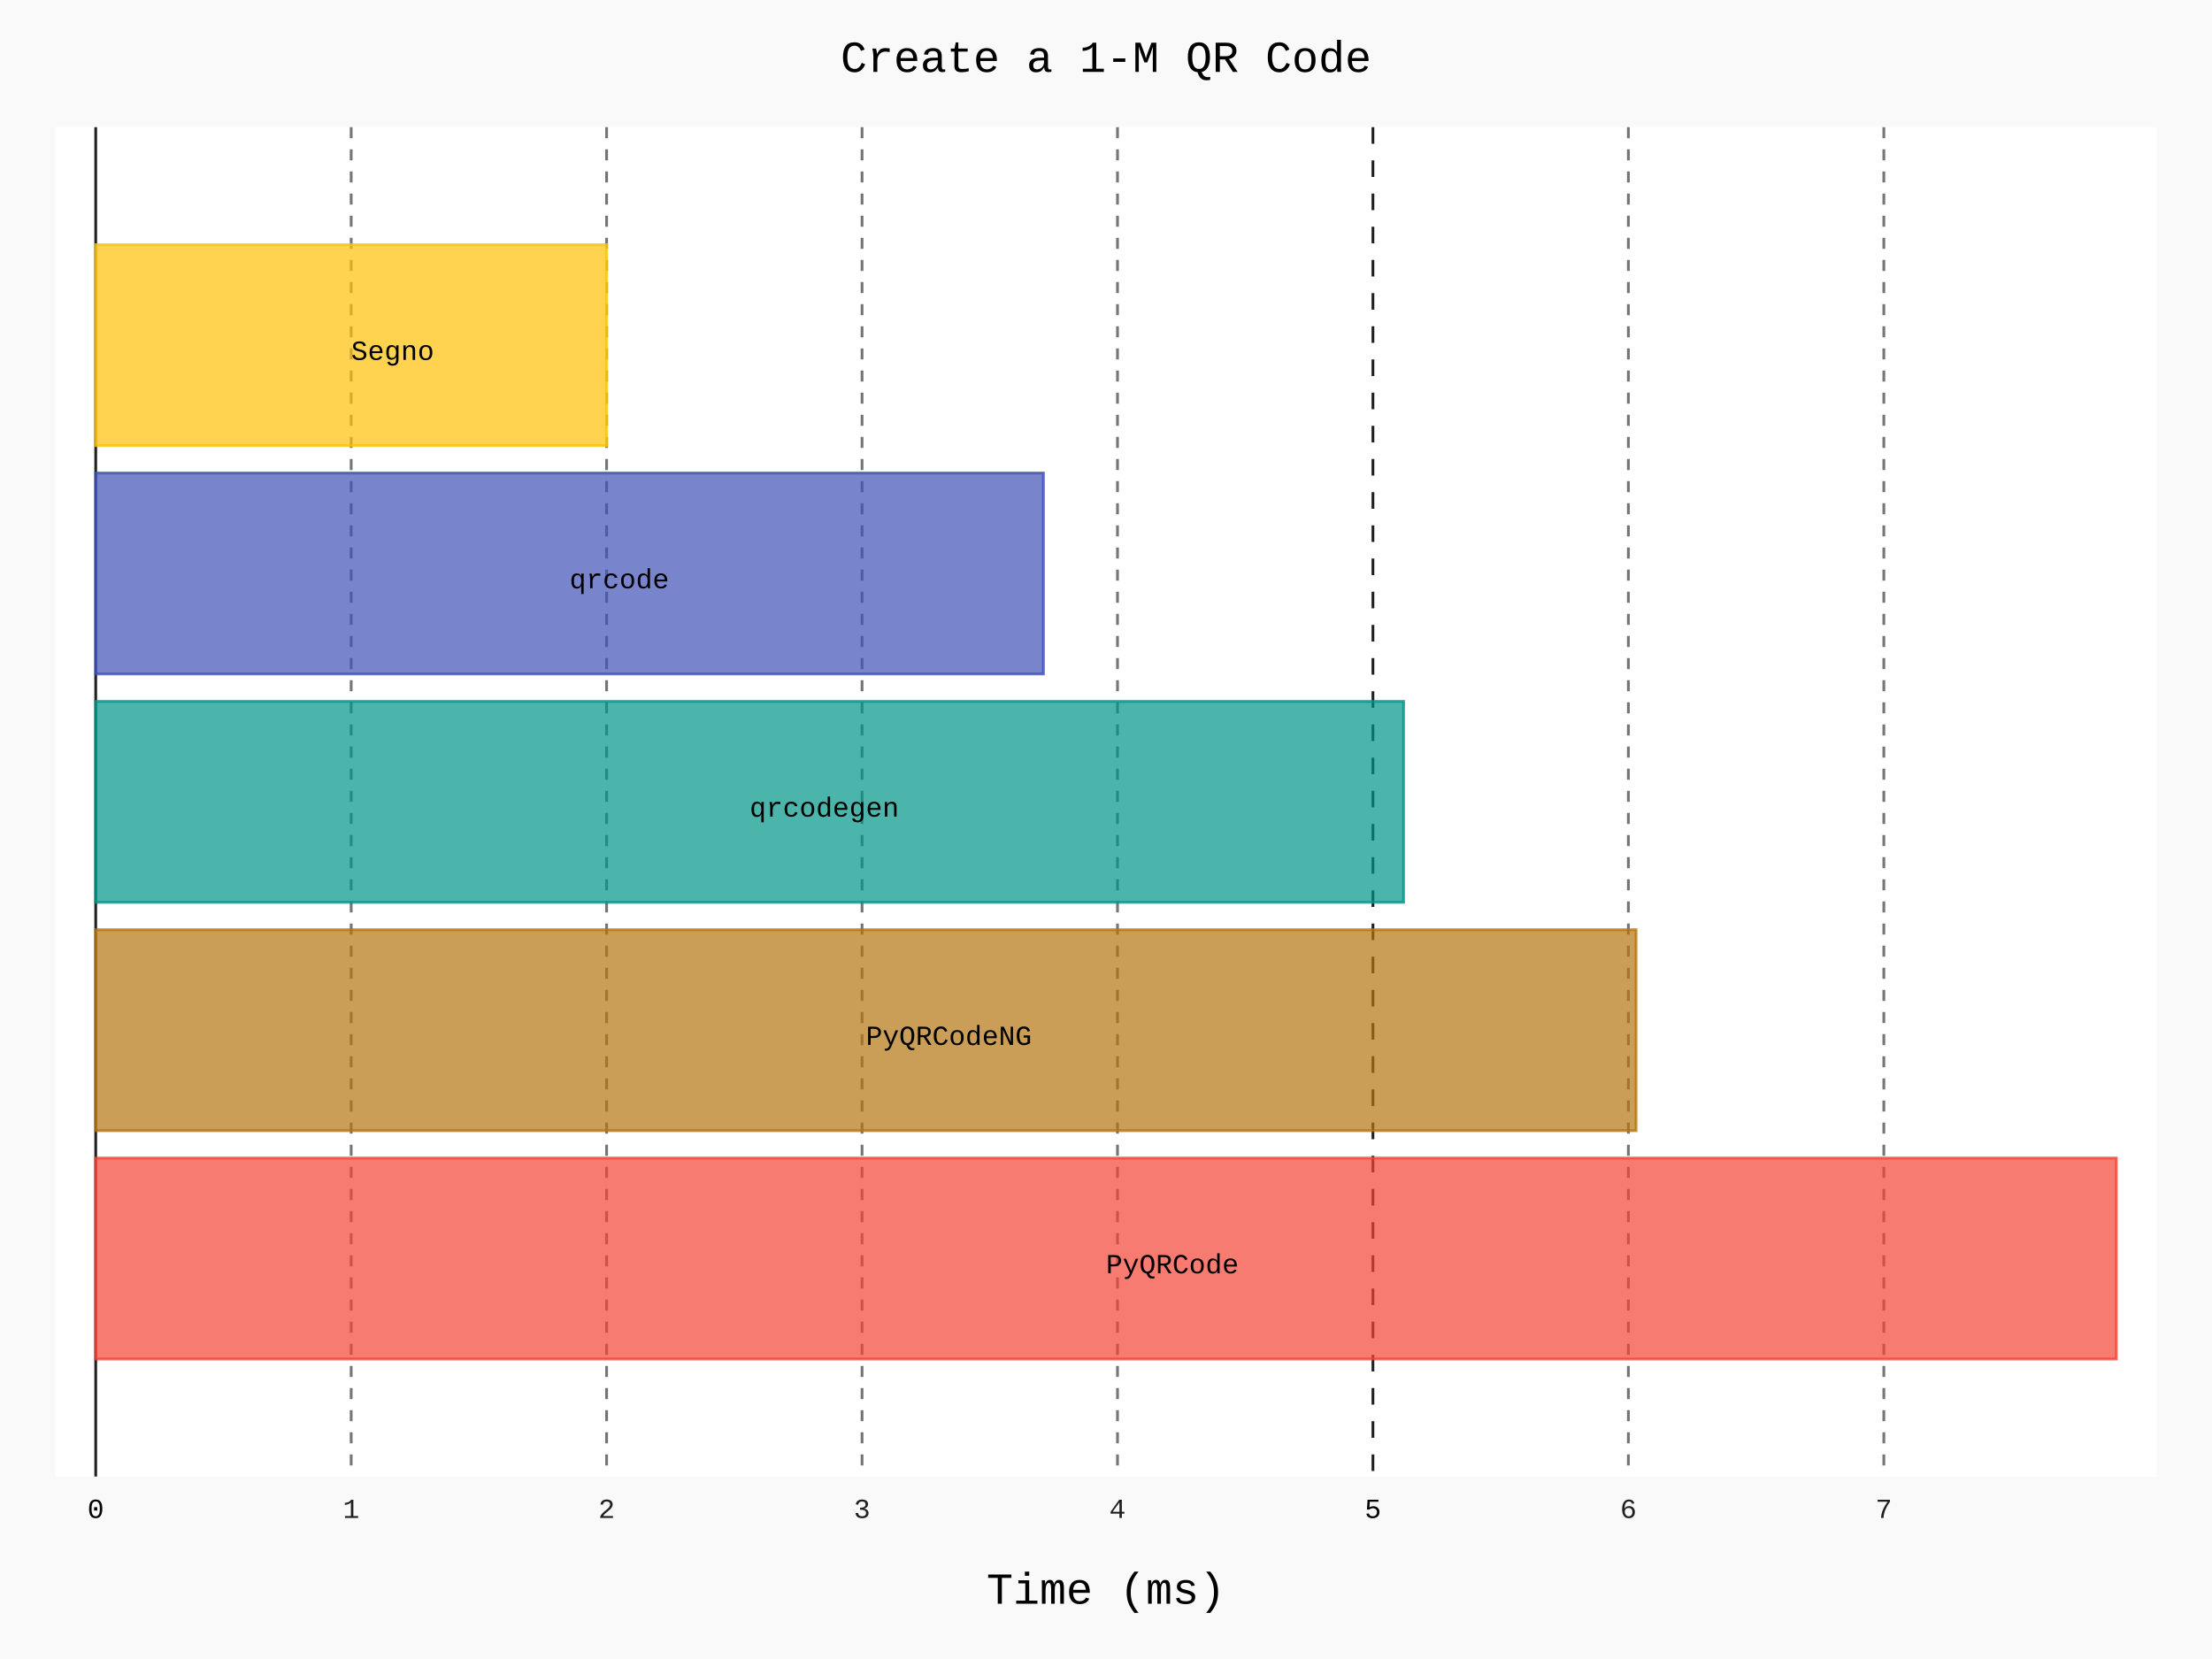
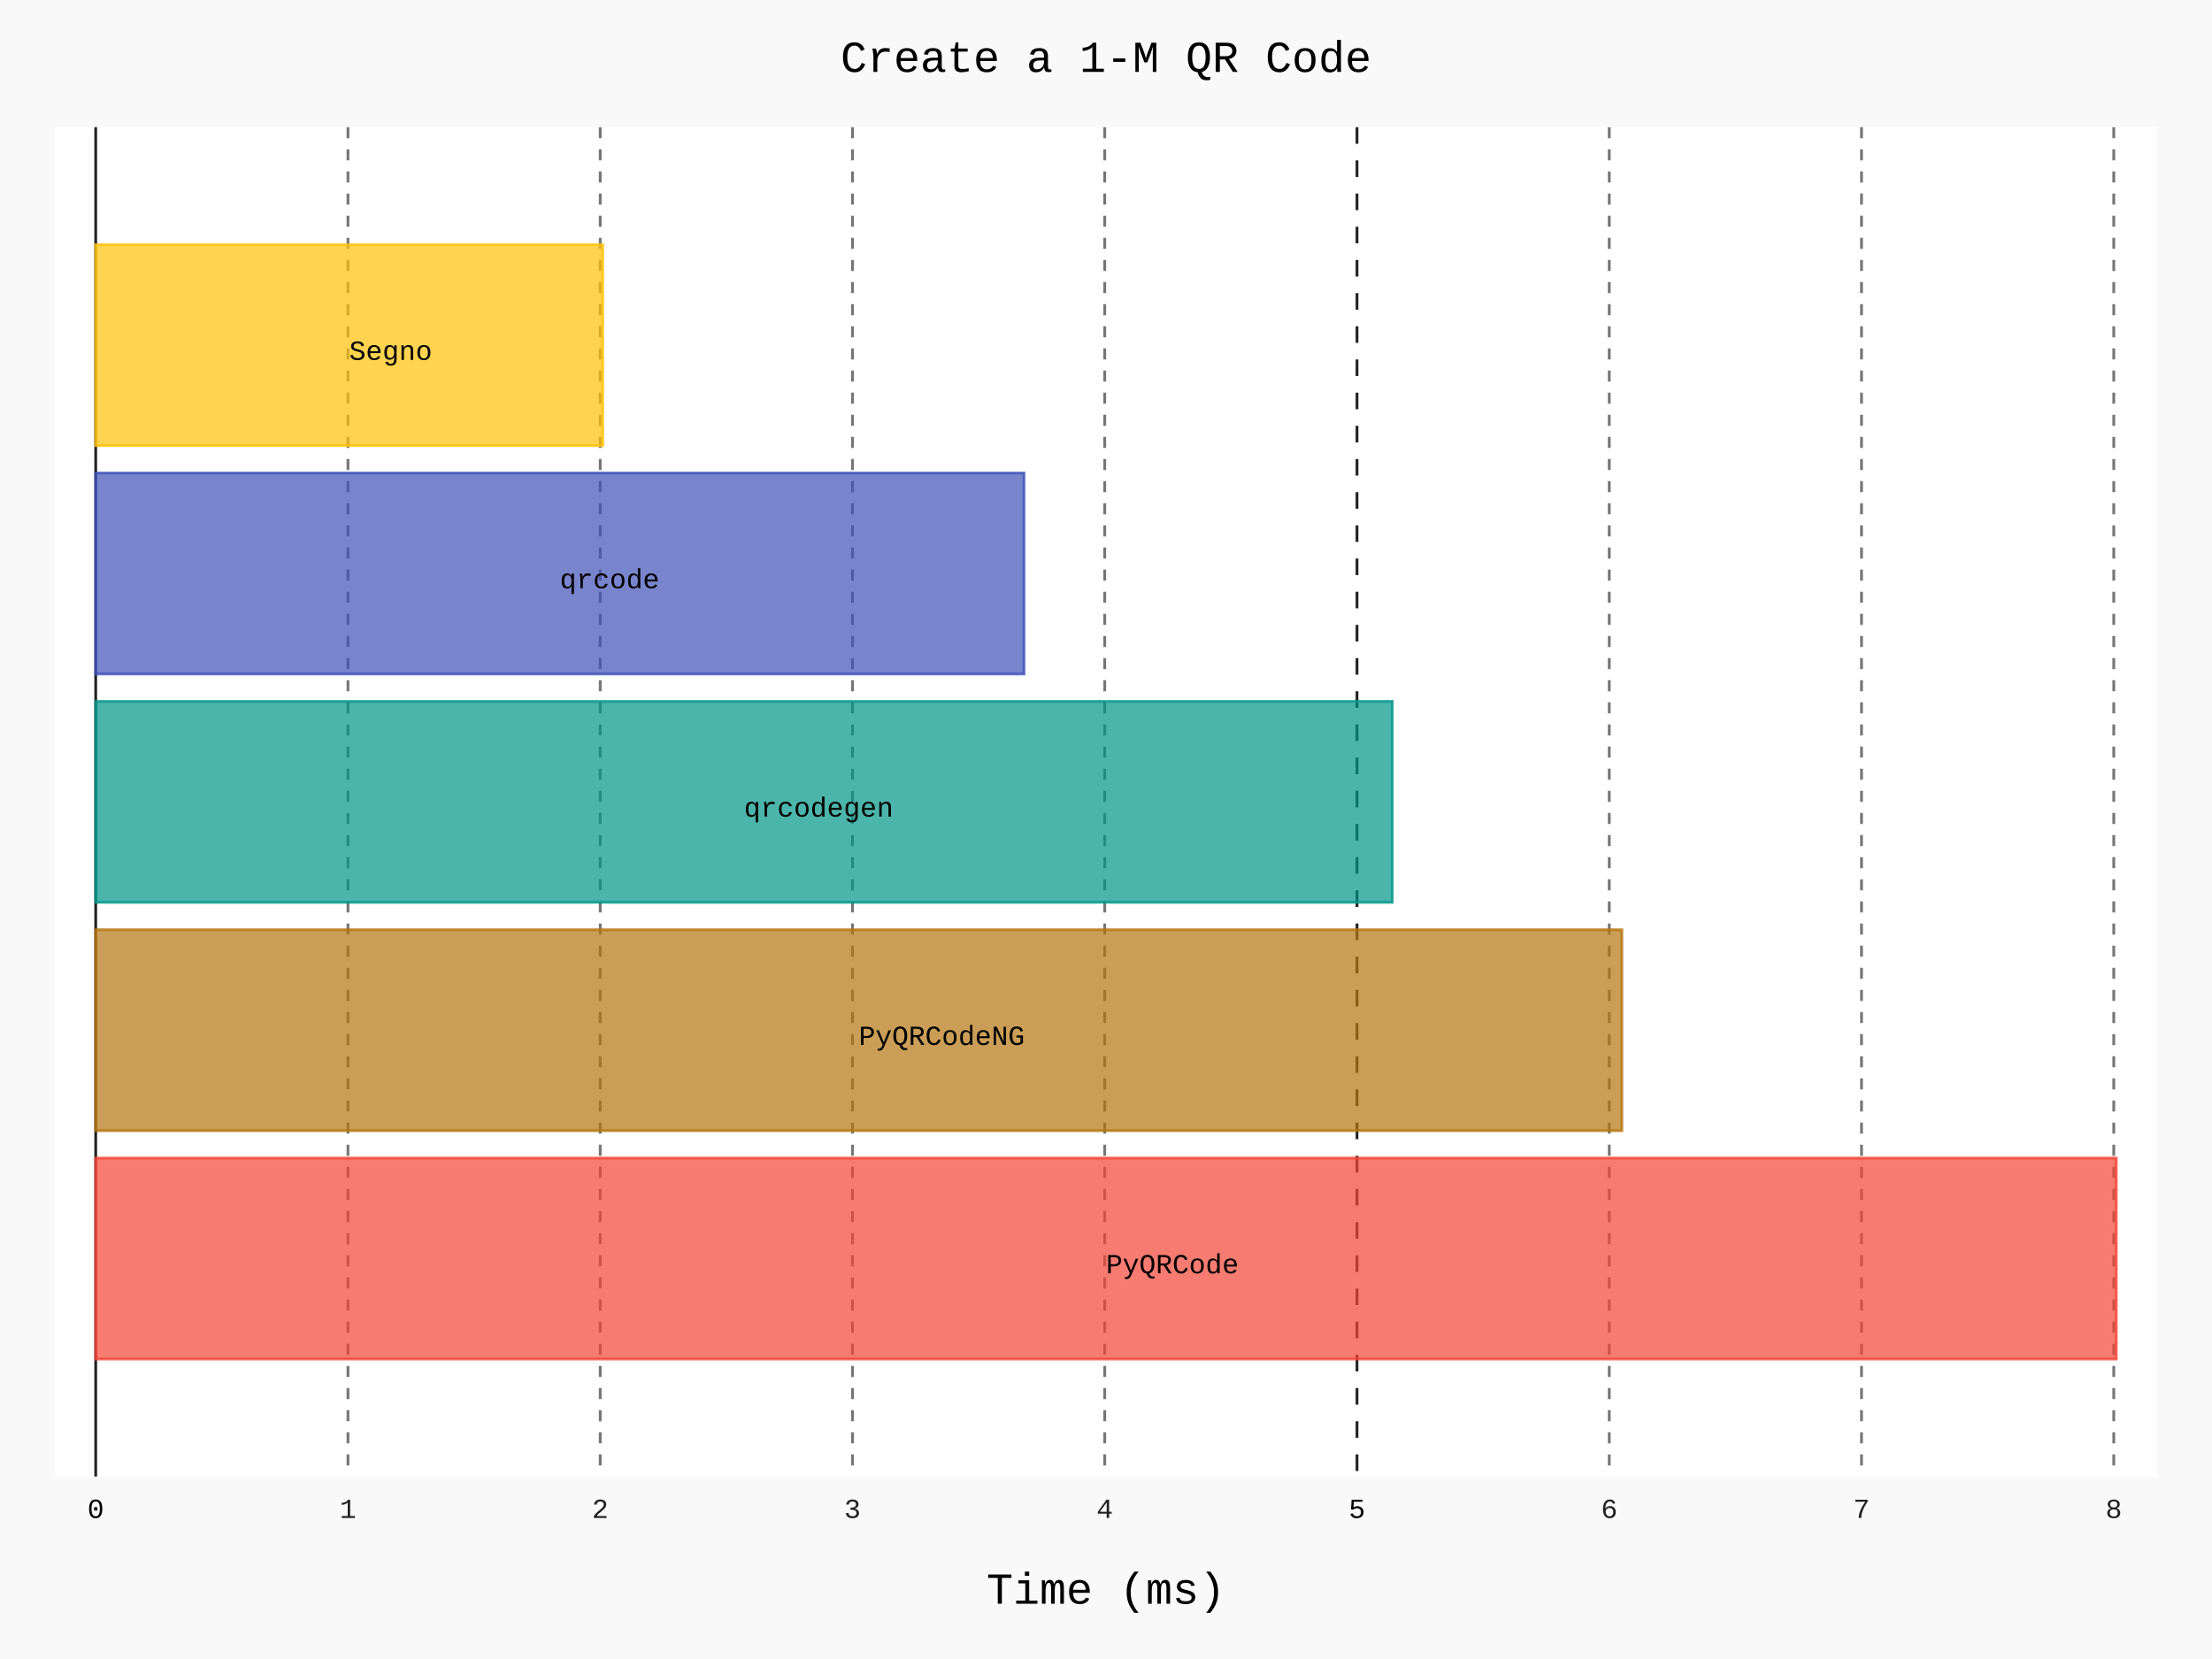
- <svg xmlns="http://www.w3.org/2000/svg" class="pygal-chart" id="chart-b22b5d18-df2f-41bc-8a1d-2410b6233d35" viewBox="0 0 800 600">
+ <svg xmlns="http://www.w3.org/2000/svg" class="pygal-chart" id="chart-4f23df66-6124-475a-9c9b-6ebf537d80ce" viewBox="0 0 800 600">
  <defs>
-     <style type="text/css">#chart-b22b5d18-df2f-41bc-8a1d-2410b6233d35{-webkit-user-select:none;-webkit-font-smoothing:antialiased;font-family:Consolas,"Liberation Mono",Menlo,Courier,monospace}#chart-b22b5d18-df2f-41bc-8a1d-2410b6233d35 .title{font-family:Consolas,"Liberation Mono",Menlo,Courier,monospace;font-size:16px}#chart-b22b5d18-df2f-41bc-8a1d-2410b6233d35 .legends .legend text{font-family:Consolas,"Liberation Mono",Menlo,Courier,monospace;font-size:14px}#chart-b22b5d18-df2f-41bc-8a1d-2410b6233d35 .axis text{font-family:Consolas,"Liberation Mono",Menlo,Courier,monospace;font-size:10px}#chart-b22b5d18-df2f-41bc-8a1d-2410b6233d35 .axis text.major{font-family:Consolas,"Liberation Mono",Menlo,Courier,monospace;font-size:10px}#chart-b22b5d18-df2f-41bc-8a1d-2410b6233d35 .text-overlay text.value{font-family:Consolas,"Liberation Mono",Menlo,Courier,monospace;font-size:16px}#chart-b22b5d18-df2f-41bc-8a1d-2410b6233d35 .text-overlay text.label{font-family:Consolas,"Liberation Mono",Menlo,Courier,monospace;font-size:10px}#chart-b22b5d18-df2f-41bc-8a1d-2410b6233d35 .tooltip{font-family:Consolas,"Liberation Mono",Menlo,Courier,monospace;font-size:14px}#chart-b22b5d18-df2f-41bc-8a1d-2410b6233d35 text.no_data{font-family:Consolas,"Liberation Mono",Menlo,Courier,monospace;font-size:64px}
- #chart-b22b5d18-df2f-41bc-8a1d-2410b6233d35{background-color:rgba(249,249,249,1)}#chart-b22b5d18-df2f-41bc-8a1d-2410b6233d35 path,#chart-b22b5d18-df2f-41bc-8a1d-2410b6233d35 line,#chart-b22b5d18-df2f-41bc-8a1d-2410b6233d35 rect,#chart-b22b5d18-df2f-41bc-8a1d-2410b6233d35 circle{-webkit-transition:150ms;-moz-transition:150ms;transition:150ms}#chart-b22b5d18-df2f-41bc-8a1d-2410b6233d35 .graph &gt; .background{fill:rgba(249,249,249,1)}#chart-b22b5d18-df2f-41bc-8a1d-2410b6233d35 .plot &gt; .background{fill:rgba(255,255,255,1)}#chart-b22b5d18-df2f-41bc-8a1d-2410b6233d35 .graph{fill:rgba(0,0,0,.87)}#chart-b22b5d18-df2f-41bc-8a1d-2410b6233d35 text.no_data{fill:rgba(0,0,0,1)}#chart-b22b5d18-df2f-41bc-8a1d-2410b6233d35 .title{fill:rgba(0,0,0,1)}#chart-b22b5d18-df2f-41bc-8a1d-2410b6233d35 .legends .legend text{fill:rgba(0,0,0,.87)}#chart-b22b5d18-df2f-41bc-8a1d-2410b6233d35 .legends .legend:hover text{fill:rgba(0,0,0,1)}#chart-b22b5d18-df2f-41bc-8a1d-2410b6233d35 .axis .line{stroke:rgba(0,0,0,1)}#chart-b22b5d18-df2f-41bc-8a1d-2410b6233d35 .axis .guide.line{stroke:rgba(0,0,0,.54)}#chart-b22b5d18-df2f-41bc-8a1d-2410b6233d35 .axis .major.line{stroke:rgba(0,0,0,.87)}#chart-b22b5d18-df2f-41bc-8a1d-2410b6233d35 .axis text.major{fill:rgba(0,0,0,1)}#chart-b22b5d18-df2f-41bc-8a1d-2410b6233d35 .axis.y .guides:hover .guide.line,#chart-b22b5d18-df2f-41bc-8a1d-2410b6233d35 .line-graph .axis.x .guides:hover .guide.line,#chart-b22b5d18-df2f-41bc-8a1d-2410b6233d35 .stackedline-graph .axis.x .guides:hover .guide.line,#chart-b22b5d18-df2f-41bc-8a1d-2410b6233d35 .xy-graph .axis.x .guides:hover .guide.line{stroke:rgba(0,0,0,1)}#chart-b22b5d18-df2f-41bc-8a1d-2410b6233d35 .axis .guides:hover text{fill:rgba(0,0,0,1)}#chart-b22b5d18-df2f-41bc-8a1d-2410b6233d35 .reactive{fill-opacity:.7;stroke-opacity:.8}#chart-b22b5d18-df2f-41bc-8a1d-2410b6233d35 .ci{stroke:rgba(0,0,0,.87)}#chart-b22b5d18-df2f-41bc-8a1d-2410b6233d35 .reactive.active,#chart-b22b5d18-df2f-41bc-8a1d-2410b6233d35 .active .reactive{fill-opacity:.8;stroke-opacity:.9;stroke-width:4}#chart-b22b5d18-df2f-41bc-8a1d-2410b6233d35 .ci .reactive.active{stroke-width:1.5}#chart-b22b5d18-df2f-41bc-8a1d-2410b6233d35 .series text{fill:rgba(0,0,0,1)}#chart-b22b5d18-df2f-41bc-8a1d-2410b6233d35 .tooltip rect{fill:rgba(255,255,255,1);stroke:rgba(0,0,0,1);-webkit-transition:opacity 150ms;-moz-transition:opacity 150ms;transition:opacity 150ms}#chart-b22b5d18-df2f-41bc-8a1d-2410b6233d35 .tooltip .label{fill:rgba(0,0,0,.87)}#chart-b22b5d18-df2f-41bc-8a1d-2410b6233d35 .tooltip .label{fill:rgba(0,0,0,.87)}#chart-b22b5d18-df2f-41bc-8a1d-2410b6233d35 .tooltip .legend{font-size:.8em;fill:rgba(0,0,0,.54)}#chart-b22b5d18-df2f-41bc-8a1d-2410b6233d35 .tooltip .x_label{font-size:.6em;fill:rgba(0,0,0,1)}#chart-b22b5d18-df2f-41bc-8a1d-2410b6233d35 .tooltip .xlink{font-size:.5em;text-decoration:underline}#chart-b22b5d18-df2f-41bc-8a1d-2410b6233d35 .tooltip .value{font-size:1.5em}#chart-b22b5d18-df2f-41bc-8a1d-2410b6233d35 .bound{font-size:.5em}#chart-b22b5d18-df2f-41bc-8a1d-2410b6233d35 .max-value{font-size:.75em;fill:rgba(0,0,0,.54)}#chart-b22b5d18-df2f-41bc-8a1d-2410b6233d35 .map-element{fill:rgba(255,255,255,1);stroke:rgba(0,0,0,.54) !important}#chart-b22b5d18-df2f-41bc-8a1d-2410b6233d35 .map-element .reactive{fill-opacity:inherit;stroke-opacity:inherit}#chart-b22b5d18-df2f-41bc-8a1d-2410b6233d35 .color-0,#chart-b22b5d18-df2f-41bc-8a1d-2410b6233d35 .color-0 a:visited{stroke:#F44336;fill:#F44336}#chart-b22b5d18-df2f-41bc-8a1d-2410b6233d35 .color-1,#chart-b22b5d18-df2f-41bc-8a1d-2410b6233d35 .color-1 a:visited{stroke:#3F51B5;fill:#3F51B5}#chart-b22b5d18-df2f-41bc-8a1d-2410b6233d35 .color-2,#chart-b22b5d18-df2f-41bc-8a1d-2410b6233d35 .color-2 a:visited{stroke:#009688;fill:#009688}#chart-b22b5d18-df2f-41bc-8a1d-2410b6233d35 .color-3,#chart-b22b5d18-df2f-41bc-8a1d-2410b6233d35 .color-3 a:visited{stroke:#FFC107;fill:#FFC107}#chart-b22b5d18-df2f-41bc-8a1d-2410b6233d35 .color-4,#chart-b22b5d18-df2f-41bc-8a1d-2410b6233d35 .color-4 a:visited{stroke:#FF5722;fill:#FF5722}#chart-b22b5d18-df2f-41bc-8a1d-2410b6233d35 .text-overlay .color-0 text{fill:black}#chart-b22b5d18-df2f-41bc-8a1d-2410b6233d35 .text-overlay .color-1 text{fill:black}#chart-b22b5d18-df2f-41bc-8a1d-2410b6233d35 .text-overlay .color-2 text{fill:black}#chart-b22b5d18-df2f-41bc-8a1d-2410b6233d35 .text-overlay .color-3 text{fill:black}#chart-b22b5d18-df2f-41bc-8a1d-2410b6233d35 .text-overlay .color-4 text{fill:black}
- #chart-b22b5d18-df2f-41bc-8a1d-2410b6233d35 text.no_data{text-anchor:middle}#chart-b22b5d18-df2f-41bc-8a1d-2410b6233d35 .guide.line{fill:none}#chart-b22b5d18-df2f-41bc-8a1d-2410b6233d35 .centered{text-anchor:middle}#chart-b22b5d18-df2f-41bc-8a1d-2410b6233d35 .title{text-anchor:middle}#chart-b22b5d18-df2f-41bc-8a1d-2410b6233d35 .legends .legend text{fill-opacity:1}#chart-b22b5d18-df2f-41bc-8a1d-2410b6233d35 .axis.x text{text-anchor:middle}#chart-b22b5d18-df2f-41bc-8a1d-2410b6233d35 .axis.x:not(.web) text[transform]{text-anchor:start}#chart-b22b5d18-df2f-41bc-8a1d-2410b6233d35 .axis.x:not(.web) text[transform].backwards{text-anchor:end}#chart-b22b5d18-df2f-41bc-8a1d-2410b6233d35 .axis.y text{text-anchor:end}#chart-b22b5d18-df2f-41bc-8a1d-2410b6233d35 .axis.y text[transform].backwards{text-anchor:start}#chart-b22b5d18-df2f-41bc-8a1d-2410b6233d35 .axis.y2 text{text-anchor:start}#chart-b22b5d18-df2f-41bc-8a1d-2410b6233d35 .axis.y2 text[transform].backwards{text-anchor:end}#chart-b22b5d18-df2f-41bc-8a1d-2410b6233d35 .axis .guide.line{stroke-dasharray:4,4}#chart-b22b5d18-df2f-41bc-8a1d-2410b6233d35 .axis .major.guide.line{stroke-dasharray:6,6}#chart-b22b5d18-df2f-41bc-8a1d-2410b6233d35 .horizontal .axis.y .guide.line,#chart-b22b5d18-df2f-41bc-8a1d-2410b6233d35 .horizontal .axis.y2 .guide.line,#chart-b22b5d18-df2f-41bc-8a1d-2410b6233d35 .vertical .axis.x .guide.line{opacity:0}#chart-b22b5d18-df2f-41bc-8a1d-2410b6233d35 .horizontal .axis.always_show .guide.line,#chart-b22b5d18-df2f-41bc-8a1d-2410b6233d35 .vertical .axis.always_show .guide.line{opacity:1 !important}#chart-b22b5d18-df2f-41bc-8a1d-2410b6233d35 .axis.y .guides:hover .guide.line,#chart-b22b5d18-df2f-41bc-8a1d-2410b6233d35 .axis.y2 .guides:hover .guide.line,#chart-b22b5d18-df2f-41bc-8a1d-2410b6233d35 .axis.x .guides:hover .guide.line{opacity:1}#chart-b22b5d18-df2f-41bc-8a1d-2410b6233d35 .axis .guides:hover text{opacity:1}#chart-b22b5d18-df2f-41bc-8a1d-2410b6233d35 .nofill{fill:none}#chart-b22b5d18-df2f-41bc-8a1d-2410b6233d35 .subtle-fill{fill-opacity:.2}#chart-b22b5d18-df2f-41bc-8a1d-2410b6233d35 .dot{stroke-width:1px;fill-opacity:1}#chart-b22b5d18-df2f-41bc-8a1d-2410b6233d35 .dot.active{stroke-width:5px}#chart-b22b5d18-df2f-41bc-8a1d-2410b6233d35 .dot.negative{fill:transparent}#chart-b22b5d18-df2f-41bc-8a1d-2410b6233d35 text,#chart-b22b5d18-df2f-41bc-8a1d-2410b6233d35 tspan{stroke:none !important}#chart-b22b5d18-df2f-41bc-8a1d-2410b6233d35 .series text.active{opacity:1}#chart-b22b5d18-df2f-41bc-8a1d-2410b6233d35 .tooltip rect{fill-opacity:.95;stroke-width:.5}#chart-b22b5d18-df2f-41bc-8a1d-2410b6233d35 .tooltip text{fill-opacity:1}#chart-b22b5d18-df2f-41bc-8a1d-2410b6233d35 .showable{visibility:hidden}#chart-b22b5d18-df2f-41bc-8a1d-2410b6233d35 .showable.shown{visibility:visible}#chart-b22b5d18-df2f-41bc-8a1d-2410b6233d35 .gauge-background{fill:rgba(229,229,229,1);stroke:none}#chart-b22b5d18-df2f-41bc-8a1d-2410b6233d35 .bg-lines{stroke:rgba(249,249,249,1);stroke-width:2px}</style>
+     <style type="text/css">#chart-4f23df66-6124-475a-9c9b-6ebf537d80ce{-webkit-user-select:none;-webkit-font-smoothing:antialiased;font-family:Consolas,"Liberation Mono",Menlo,Courier,monospace}#chart-4f23df66-6124-475a-9c9b-6ebf537d80ce .title{font-family:Consolas,"Liberation Mono",Menlo,Courier,monospace;font-size:16px}#chart-4f23df66-6124-475a-9c9b-6ebf537d80ce .legends .legend text{font-family:Consolas,"Liberation Mono",Menlo,Courier,monospace;font-size:14px}#chart-4f23df66-6124-475a-9c9b-6ebf537d80ce .axis text{font-family:Consolas,"Liberation Mono",Menlo,Courier,monospace;font-size:10px}#chart-4f23df66-6124-475a-9c9b-6ebf537d80ce .axis text.major{font-family:Consolas,"Liberation Mono",Menlo,Courier,monospace;font-size:10px}#chart-4f23df66-6124-475a-9c9b-6ebf537d80ce .text-overlay text.value{font-family:Consolas,"Liberation Mono",Menlo,Courier,monospace;font-size:16px}#chart-4f23df66-6124-475a-9c9b-6ebf537d80ce .text-overlay text.label{font-family:Consolas,"Liberation Mono",Menlo,Courier,monospace;font-size:10px}#chart-4f23df66-6124-475a-9c9b-6ebf537d80ce .tooltip{font-family:Consolas,"Liberation Mono",Menlo,Courier,monospace;font-size:14px}#chart-4f23df66-6124-475a-9c9b-6ebf537d80ce text.no_data{font-family:Consolas,"Liberation Mono",Menlo,Courier,monospace;font-size:64px}
+ #chart-4f23df66-6124-475a-9c9b-6ebf537d80ce{background-color:rgba(249,249,249,1)}#chart-4f23df66-6124-475a-9c9b-6ebf537d80ce path,#chart-4f23df66-6124-475a-9c9b-6ebf537d80ce line,#chart-4f23df66-6124-475a-9c9b-6ebf537d80ce rect,#chart-4f23df66-6124-475a-9c9b-6ebf537d80ce circle{-webkit-transition:150ms;-moz-transition:150ms;transition:150ms}#chart-4f23df66-6124-475a-9c9b-6ebf537d80ce .graph &gt; .background{fill:rgba(249,249,249,1)}#chart-4f23df66-6124-475a-9c9b-6ebf537d80ce .plot &gt; .background{fill:rgba(255,255,255,1)}#chart-4f23df66-6124-475a-9c9b-6ebf537d80ce .graph{fill:rgba(0,0,0,.87)}#chart-4f23df66-6124-475a-9c9b-6ebf537d80ce text.no_data{fill:rgba(0,0,0,1)}#chart-4f23df66-6124-475a-9c9b-6ebf537d80ce .title{fill:rgba(0,0,0,1)}#chart-4f23df66-6124-475a-9c9b-6ebf537d80ce .legends .legend text{fill:rgba(0,0,0,.87)}#chart-4f23df66-6124-475a-9c9b-6ebf537d80ce .legends .legend:hover text{fill:rgba(0,0,0,1)}#chart-4f23df66-6124-475a-9c9b-6ebf537d80ce .axis .line{stroke:rgba(0,0,0,1)}#chart-4f23df66-6124-475a-9c9b-6ebf537d80ce .axis .guide.line{stroke:rgba(0,0,0,.54)}#chart-4f23df66-6124-475a-9c9b-6ebf537d80ce .axis .major.line{stroke:rgba(0,0,0,.87)}#chart-4f23df66-6124-475a-9c9b-6ebf537d80ce .axis text.major{fill:rgba(0,0,0,1)}#chart-4f23df66-6124-475a-9c9b-6ebf537d80ce .axis.y .guides:hover .guide.line,#chart-4f23df66-6124-475a-9c9b-6ebf537d80ce .line-graph .axis.x .guides:hover .guide.line,#chart-4f23df66-6124-475a-9c9b-6ebf537d80ce .stackedline-graph .axis.x .guides:hover .guide.line,#chart-4f23df66-6124-475a-9c9b-6ebf537d80ce .xy-graph .axis.x .guides:hover .guide.line{stroke:rgba(0,0,0,1)}#chart-4f23df66-6124-475a-9c9b-6ebf537d80ce .axis .guides:hover text{fill:rgba(0,0,0,1)}#chart-4f23df66-6124-475a-9c9b-6ebf537d80ce .reactive{fill-opacity:.7;stroke-opacity:.8}#chart-4f23df66-6124-475a-9c9b-6ebf537d80ce .ci{stroke:rgba(0,0,0,.87)}#chart-4f23df66-6124-475a-9c9b-6ebf537d80ce .reactive.active,#chart-4f23df66-6124-475a-9c9b-6ebf537d80ce .active .reactive{fill-opacity:.8;stroke-opacity:.9;stroke-width:4}#chart-4f23df66-6124-475a-9c9b-6ebf537d80ce .ci .reactive.active{stroke-width:1.5}#chart-4f23df66-6124-475a-9c9b-6ebf537d80ce .series text{fill:rgba(0,0,0,1)}#chart-4f23df66-6124-475a-9c9b-6ebf537d80ce .tooltip rect{fill:rgba(255,255,255,1);stroke:rgba(0,0,0,1);-webkit-transition:opacity 150ms;-moz-transition:opacity 150ms;transition:opacity 150ms}#chart-4f23df66-6124-475a-9c9b-6ebf537d80ce .tooltip .label{fill:rgba(0,0,0,.87)}#chart-4f23df66-6124-475a-9c9b-6ebf537d80ce .tooltip .label{fill:rgba(0,0,0,.87)}#chart-4f23df66-6124-475a-9c9b-6ebf537d80ce .tooltip .legend{font-size:.8em;fill:rgba(0,0,0,.54)}#chart-4f23df66-6124-475a-9c9b-6ebf537d80ce .tooltip .x_label{font-size:.6em;fill:rgba(0,0,0,1)}#chart-4f23df66-6124-475a-9c9b-6ebf537d80ce .tooltip .xlink{font-size:.5em;text-decoration:underline}#chart-4f23df66-6124-475a-9c9b-6ebf537d80ce .tooltip .value{font-size:1.5em}#chart-4f23df66-6124-475a-9c9b-6ebf537d80ce .bound{font-size:.5em}#chart-4f23df66-6124-475a-9c9b-6ebf537d80ce .max-value{font-size:.75em;fill:rgba(0,0,0,.54)}#chart-4f23df66-6124-475a-9c9b-6ebf537d80ce .map-element{fill:rgba(255,255,255,1);stroke:rgba(0,0,0,.54) !important}#chart-4f23df66-6124-475a-9c9b-6ebf537d80ce .map-element .reactive{fill-opacity:inherit;stroke-opacity:inherit}#chart-4f23df66-6124-475a-9c9b-6ebf537d80ce .color-0,#chart-4f23df66-6124-475a-9c9b-6ebf537d80ce .color-0 a:visited{stroke:#F44336;fill:#F44336}#chart-4f23df66-6124-475a-9c9b-6ebf537d80ce .color-1,#chart-4f23df66-6124-475a-9c9b-6ebf537d80ce .color-1 a:visited{stroke:#3F51B5;fill:#3F51B5}#chart-4f23df66-6124-475a-9c9b-6ebf537d80ce .color-2,#chart-4f23df66-6124-475a-9c9b-6ebf537d80ce .color-2 a:visited{stroke:#009688;fill:#009688}#chart-4f23df66-6124-475a-9c9b-6ebf537d80ce .color-3,#chart-4f23df66-6124-475a-9c9b-6ebf537d80ce .color-3 a:visited{stroke:#FFC107;fill:#FFC107}#chart-4f23df66-6124-475a-9c9b-6ebf537d80ce .color-4,#chart-4f23df66-6124-475a-9c9b-6ebf537d80ce .color-4 a:visited{stroke:#FF5722;fill:#FF5722}#chart-4f23df66-6124-475a-9c9b-6ebf537d80ce .text-overlay .color-0 text{fill:black}#chart-4f23df66-6124-475a-9c9b-6ebf537d80ce .text-overlay .color-1 text{fill:black}#chart-4f23df66-6124-475a-9c9b-6ebf537d80ce .text-overlay .color-2 text{fill:black}#chart-4f23df66-6124-475a-9c9b-6ebf537d80ce .text-overlay .color-3 text{fill:black}#chart-4f23df66-6124-475a-9c9b-6ebf537d80ce .text-overlay .color-4 text{fill:black}
+ #chart-4f23df66-6124-475a-9c9b-6ebf537d80ce text.no_data{text-anchor:middle}#chart-4f23df66-6124-475a-9c9b-6ebf537d80ce .guide.line{fill:none}#chart-4f23df66-6124-475a-9c9b-6ebf537d80ce .centered{text-anchor:middle}#chart-4f23df66-6124-475a-9c9b-6ebf537d80ce .title{text-anchor:middle}#chart-4f23df66-6124-475a-9c9b-6ebf537d80ce .legends .legend text{fill-opacity:1}#chart-4f23df66-6124-475a-9c9b-6ebf537d80ce .axis.x text{text-anchor:middle}#chart-4f23df66-6124-475a-9c9b-6ebf537d80ce .axis.x:not(.web) text[transform]{text-anchor:start}#chart-4f23df66-6124-475a-9c9b-6ebf537d80ce .axis.x:not(.web) text[transform].backwards{text-anchor:end}#chart-4f23df66-6124-475a-9c9b-6ebf537d80ce .axis.y text{text-anchor:end}#chart-4f23df66-6124-475a-9c9b-6ebf537d80ce .axis.y text[transform].backwards{text-anchor:start}#chart-4f23df66-6124-475a-9c9b-6ebf537d80ce .axis.y2 text{text-anchor:start}#chart-4f23df66-6124-475a-9c9b-6ebf537d80ce .axis.y2 text[transform].backwards{text-anchor:end}#chart-4f23df66-6124-475a-9c9b-6ebf537d80ce .axis .guide.line{stroke-dasharray:4,4}#chart-4f23df66-6124-475a-9c9b-6ebf537d80ce .axis .major.guide.line{stroke-dasharray:6,6}#chart-4f23df66-6124-475a-9c9b-6ebf537d80ce .horizontal .axis.y .guide.line,#chart-4f23df66-6124-475a-9c9b-6ebf537d80ce .horizontal .axis.y2 .guide.line,#chart-4f23df66-6124-475a-9c9b-6ebf537d80ce .vertical .axis.x .guide.line{opacity:0}#chart-4f23df66-6124-475a-9c9b-6ebf537d80ce .horizontal .axis.always_show .guide.line,#chart-4f23df66-6124-475a-9c9b-6ebf537d80ce .vertical .axis.always_show .guide.line{opacity:1 !important}#chart-4f23df66-6124-475a-9c9b-6ebf537d80ce .axis.y .guides:hover .guide.line,#chart-4f23df66-6124-475a-9c9b-6ebf537d80ce .axis.y2 .guides:hover .guide.line,#chart-4f23df66-6124-475a-9c9b-6ebf537d80ce .axis.x .guides:hover .guide.line{opacity:1}#chart-4f23df66-6124-475a-9c9b-6ebf537d80ce .axis .guides:hover text{opacity:1}#chart-4f23df66-6124-475a-9c9b-6ebf537d80ce .nofill{fill:none}#chart-4f23df66-6124-475a-9c9b-6ebf537d80ce .subtle-fill{fill-opacity:.2}#chart-4f23df66-6124-475a-9c9b-6ebf537d80ce .dot{stroke-width:1px;fill-opacity:1}#chart-4f23df66-6124-475a-9c9b-6ebf537d80ce .dot.active{stroke-width:5px}#chart-4f23df66-6124-475a-9c9b-6ebf537d80ce .dot.negative{fill:transparent}#chart-4f23df66-6124-475a-9c9b-6ebf537d80ce text,#chart-4f23df66-6124-475a-9c9b-6ebf537d80ce tspan{stroke:none !important}#chart-4f23df66-6124-475a-9c9b-6ebf537d80ce .series text.active{opacity:1}#chart-4f23df66-6124-475a-9c9b-6ebf537d80ce .tooltip rect{fill-opacity:.95;stroke-width:.5}#chart-4f23df66-6124-475a-9c9b-6ebf537d80ce .tooltip text{fill-opacity:1}#chart-4f23df66-6124-475a-9c9b-6ebf537d80ce .showable{visibility:hidden}#chart-4f23df66-6124-475a-9c9b-6ebf537d80ce .showable.shown{visibility:visible}#chart-4f23df66-6124-475a-9c9b-6ebf537d80ce .gauge-background{fill:rgba(229,229,229,1);stroke:none}#chart-4f23df66-6124-475a-9c9b-6ebf537d80ce .bg-lines{stroke:rgba(249,249,249,1);stroke-width:2px}</style>
  </defs>
  <g class="graph horizontalbar-graph horizontal">
    <rect class="background" height="600" width="800" x="0" y="0" />
    <g class="plot" transform="translate(20, 46)">
      <rect class="background" height="488" width="760" x="0" y="0" />
      <g class="axis x always_show">
        <g class="guides">
          <path class="axis major line" d="M14.615 0 v488" />
          <text class="major" x="14.615" y="503.0">0</text>
        </g>
        <g class="guides">
-           <path class="guide line" d="M107.001 0 v488" />
-           <text class="" x="107.001" y="503.0">1</text>
+           <path class="guide line" d="M105.847 0 v488" />
+           <text class="" x="105.847" y="503.0">1</text>
        </g>
        <g class="guides">
-           <path class="guide line" d="M199.386 0 v488" />
-           <text class="" x="199.386" y="503.0">2</text>
+           <path class="guide line" d="M197.08 0 v488" />
+           <text class="" x="197.08" y="503.0">2</text>
        </g>
        <g class="guides">
-           <path class="guide line" d="M291.772 0 v488" />
-           <text class="" x="291.772" y="503.0">3</text>
+           <path class="guide line" d="M288.312 0 v488" />
+           <text class="" x="288.312" y="503.0">3</text>
        </g>
        <g class="guides">
-           <path class="guide line" d="M384.157 0 v488" />
-           <text class="" x="384.157" y="503.0">4</text>
+           <path class="guide line" d="M379.544 0 v488" />
+           <text class="" x="379.544" y="503.0">4</text>
        </g>
        <g class="guides">
-           <path class="major guide line" d="M476.543 0 v488" />
-           <text class="major" x="476.543" y="503.0">5</text>
+           <path class="major guide line" d="M470.776 0 v488" />
+           <text class="major" x="470.776" y="503.0">5</text>
        </g>
        <g class="guides">
-           <path class="guide line" d="M568.928 0 v488" />
-           <text class="" x="568.928" y="503.0">6</text>
+           <path class="guide line" d="M562.008 0 v488" />
+           <text class="" x="562.008" y="503.0">6</text>
        </g>
        <g class="guides">
-           <path class="guide line" d="M661.314 0 v488" />
-           <text class="" x="661.314" y="503.0">7</text>
+           <path class="guide line" d="M653.24 0 v488" />
+           <text class="" x="653.24" y="503.0">7</text>
+         </g>
+         <g class="guides">
+           <path class="guide line" d="M744.472 0 v488" />
+           <text class="" x="744.472" y="503.0">8</text>
        </g>
      </g>
      <g class="series serie-4 color-4">
        <g class="bars">
          <g class="bar" style="fill: #F44336; stroke: #F44336">
            <rect class="rect reactive tooltip-trigger" height="72.674" rx="0" ry="0" width="730.769" x="14.615" y="372.832" />
          </g>
        </g>
      </g>
      <g class="series serie-3 color-3">
        <g class="bars">
          <g class="bar" style="fill: #b4750f; stroke: #b4750f">
-             <rect class="rect reactive tooltip-trigger" height="72.674" rx="0" ry="0" width="557.085" x="14.615" y="290.247" />
+             <rect class="rect reactive tooltip-trigger" height="72.674" rx="0" ry="0" width="551.954" x="14.615" y="290.247" />
          </g>
        </g>
      </g>
      <g class="series serie-2 color-2">
        <g class="bars">
          <g class="bar" style="fill: #009688; stroke: #009688">
-             <rect class="rect reactive tooltip-trigger" height="72.674" rx="0" ry="0" width="473.014" x="14.615" y="207.663" />
+             <rect class="rect reactive tooltip-trigger" height="72.674" rx="0" ry="0" width="468.933" x="14.615" y="207.663" />
          </g>
        </g>
      </g>
      <g class="series serie-1 color-1">
        <g class="bars">
          <g class="bar" style="fill: #3F51B5; stroke: #3F51B5">
-             <rect class="rect reactive tooltip-trigger" height="72.674" rx="0" ry="0" width="342.75" x="14.615" y="125.078" />
+             <rect class="rect reactive tooltip-trigger" height="72.674" rx="0" ry="0" width="335.734" x="14.615" y="125.078" />
          </g>
        </g>
      </g>
      <g class="series serie-0 color-0">
        <g class="bars">
          <g class="bar" style="fill: #FFC107; stroke: #FFC107">
-             <rect class="rect reactive tooltip-trigger" height="72.674" rx="0" ry="0" width="184.771" x="14.615" y="42.494" />
+             <rect class="rect reactive tooltip-trigger" height="72.674" rx="0" ry="0" width="183.377" x="14.615" y="42.494" />
          </g>
        </g>
      </g>
    </g>
    <g class="titles">
      <text class="title plot_title" x="400.0" y="26">Create a 1-M QR Code</text>
      <text class="title" x="400.0" y="580">Time (ms)</text>
    </g>
    <g class="plot overlay" transform="translate(20, 46)">
      <g class="series serie-4 color-4" />
      <g class="series serie-3 color-3" />
      <g class="series serie-2 color-2" />
      <g class="series serie-1 color-1" />
      <g class="series serie-0 color-0" />
    </g>
    <g class="plot text-overlay" transform="translate(20, 46)">
      <g class="series serie-4 color-4">
        <text class="label" x="380" y="414.503">PyQRCode</text>
      </g>
      <g class="series serie-3 color-3">
-         <text class="label" x="293.158" y="331.918">PyQRCodeNG</text>
+         <text class="label" x="290.593" y="331.918">PyQRCodeNG</text>
      </g>
      <g class="series serie-2 color-2">
-         <text class="label" x="251.122" y="249.333">qrcodegen</text>
+         <text class="label" x="249.082" y="249.333">qrcodegen</text>
      </g>
      <g class="series serie-1 color-1">
-         <text class="label" x="185.99" y="166.749">qrcode</text>
+         <text class="label" x="182.482" y="166.749">qrcode</text>
      </g>
      <g class="series serie-0 color-0">
-         <text class="label" x="107.001" y="84.164">Segno</text>
+         <text class="label" x="106.304" y="84.164">Segno</text>
      </g>
    </g>
    <g class="plot tooltip-overlay" transform="translate(20, 46)">
      <g class="tooltip" style="opacity: 0" transform="translate(0 0)">
        <rect class="tooltip-box" height="0" rx="0" ry="0" width="0" />
        <g class="text" />
      </g>
    </g>
  </g>
</svg>
